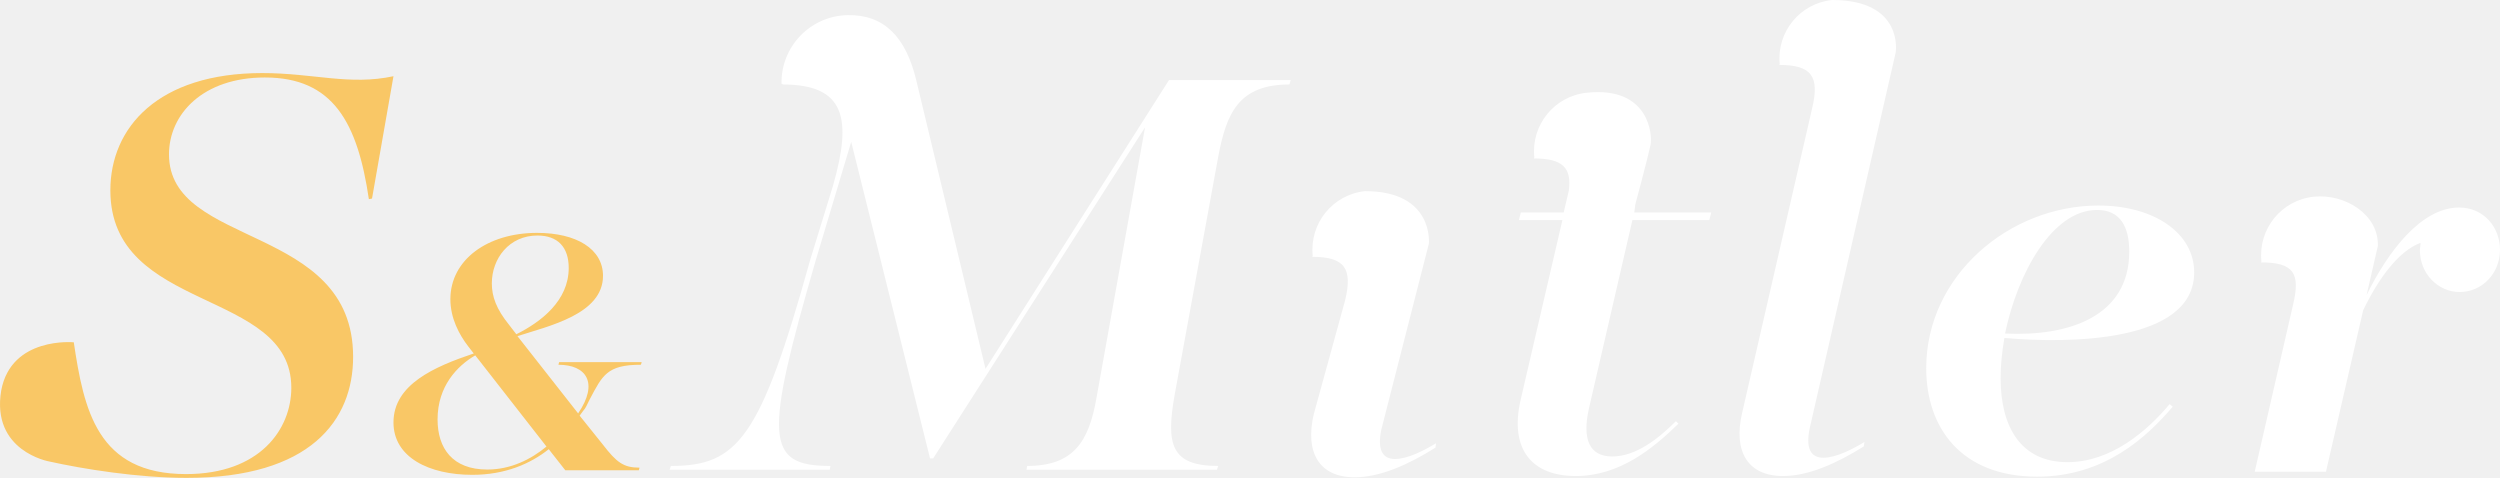
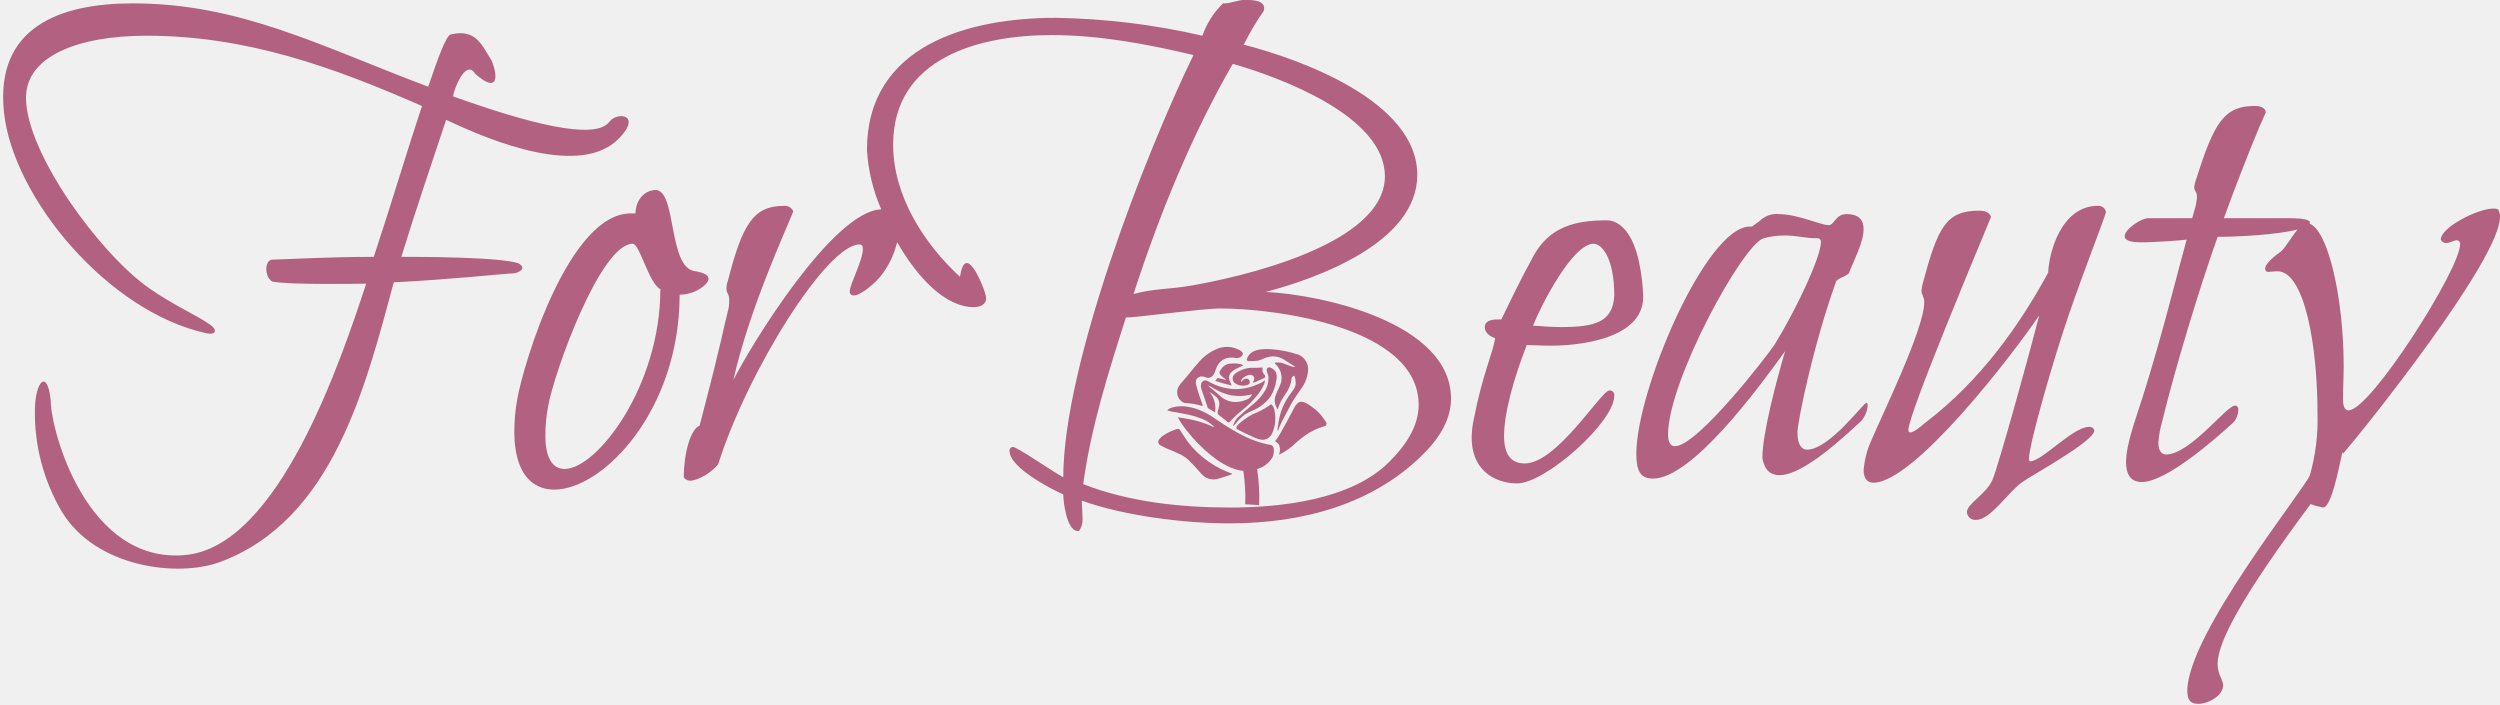
- <svg xmlns="http://www.w3.org/2000/svg" viewBox="0 0 543.18 103.828" height="110.749" width="579.392">
-   <path d="M56.992 15.875c-22.604 0-33.015 11.781-33.015 25.483 0 26.713 39.316 21.233 39.316 42.88 0 9.04-6.849 18.768-22.877 18.768-19.317 0-22.193-13.975-24.387-28.633 0 0-13.552-1.295-15.76 10.432-2.257 13.239 10.417 15.461 10.417 15.461 7.4 1.644 19.318 3.562 29.867 3.562 26.85 0 36.168-12.467 36.168-26.304 0-29.044-40.005-23.564-40.005-43.976 0-8.768 7.397-16.713 20.825-16.713 14.796 0 20.137 9.725 22.603 26.44l.685-.136 4.66-26.578c-9.59 2.054-17.4-.686-28.497-.686m48.886 86.145c-7.533 0-10.809-4.585-10.809-10.89 0-7.206 4.259-11.628 8.189-13.92l15.475 19.815c-3.356 2.784-7.779 4.994-12.855 4.994m10.891-50.847c4.423 0 6.796 2.537 6.796 7.042 0 7.121-5.977 11.708-11.382 14.41l-1.638-2.127c-2.7-3.36-3.685-6.062-3.685-8.927 0-5.405 3.768-10.398 9.91-10.398m4.553 28.078c6.059 0 8.822 3.915 4.29 10.57l-13.184-16.786c6.796-2.211 18.586-4.75 18.586-13.101 0-5.815-5.73-9.336-14.328-9.336-10.81 0-18.834 5.897-18.834 14.412 0 4.094 1.884 7.696 3.931 10.318l1.145 1.472c-8.515 2.866-17.441 6.716-17.441 14.985 0 7.615 7.781 11.383 17.115 11.383 7.124 0 12.609-2.375 16.622-5.569l3.603 4.585h15.966l.164-.573c-3.521 0-4.994-1.146-8.025-5.076l-4.994-6.222c1.474-2.13.789-.662 2.18-3.529 2.784-5.24 3.766-7.533 11.138-7.533l.16-.572h-17.93l-.164.572z" fill="#f9c766" />
-   <path d="M355.297 44.468s2.783-10.4 3.306-12.927c.482-1.904-.104-12.88-13.869-11.389-7.009.733-12.097 7.004-11.372 14.011l-.088.263c6.194 0 8.241 1.971 7.591 6.987l-1.12 4.752h-9.315l-.41 1.643h9.452l-9.042 38.908c-2.603 11.096 2.603 16.712 11.918 16.712 9.591 0 16.852-6.027 22.332-11.37l-.548-.547c-3.7 3.7-8.632 7.671-13.837 7.671-4.933 0-6.577-3.699-5.07-10.412l9.454-40.962h16.713l.41-1.643H355.09l.208-1.697zM398.056 0c-6.96.726-12.022 6.919-11.38 13.867l-.08.24c7.123 0 8.767 2.603 7.123 9.454L378.514 89.73c-1.92 8.219 1.094 13.699 8.905 13.699 5.48 0 11.644-2.74 17.535-6.438l.137-.96c-2.467 1.507-6.164 3.424-8.904 3.424-2.878 0-3.838-2.19-3.014-6.301l18.711-81.761S413.734 0 398.056 0m37.584 72.468c2.737-13.151 10.275-26.851 20-26.851 5.07 0 6.987 3.698 6.987 9.042 0 14.109-13.151 18.493-26.987 17.809m20.273-27.81c-19.316 0-37.398 15.205-37.398 35.345 0 12.877 7.533 23.562 24.11 23.562 14.658 0 23.838-8.63 29.453-15.205l-.683-.55c-4.932 5.893-12.742 12.605-22.193 12.605-10.139 0-14.522-7.67-14.522-18.22 0-2.74.273-5.617.82-8.767 13.838 1.231 41.238 1.094 41.238-14.249 0-8.494-8.63-14.521-20.825-14.521M214.124 80.14l-15.056-62.746c-2.235-9.266-6.914-14.266-14.917-14.106-8.088.161-14.513 6.847-14.35 14.935l.25-.005-.04.136c13.563 0 15.206 7.261 10.96 22.056l-4.932 16.03c-10.822 38.907-15.755 44.798-30.277 44.798l-.274.821h34.799l.136-.821c-14.249 0-14.385-6.028-3.15-44.799l7.671-25.62 17.125 68.775h.684l46.033-71.925-10.55 58.774c-1.645 9.451-4.933 14.795-15.07 14.795l-.137.821h41.373l.275-.821c-10.275 0-11.371-4.66-9.454-15.481l9.454-51.648c1.781-9.591 4.521-15.755 15.48-15.755l.274-.96h-26.44L214.124 80.14zM300.1 93.428l10.36-40.51s1.125-11.388-13.868-11.388c-7.01.731-12.1 7.004-11.374 14.011l-.086.263c7.123 0 8.767 2.602 7.123 9.454l-6.813 24.746c-1.92 8.217 1.095 13.699 8.905 13.699 5.48 0 11.645-2.74 17.535-6.439l.137-.959c-2.467 1.506-6.165 3.424-8.905 3.424-2.877 0-3.836-2.191-3.014-6.301m234.175-48.337c-8.142 0-15.394 9.439-20.084 19.029l2.447-10.657c.273-6.818-7.13-11.432-13.922-10.722-7.009.731-12.098 7.002-11.373 14.011l-.086.261c7.123 0 8.603 2.363 6.959 9.213l-8.328 36.266h15.48l3.1-13.452.003-.013 4.98-21.606c3.287-6.849 7.672-12.878 12.466-14.659 0 .549-.136 1.096-.136 1.644 0 5.07 3.972 9.044 8.63 9.044 4.795 0 8.769-3.974 8.769-9.18 0-4.795-3.425-9.179-8.905-9.179" fill="#fff" />
+ <svg xmlns="http://www.w3.org/2000/svg" width="490" height="138" viewBox="0 0 490 138">
+   <defs>
+     <style>
+       .cls-1 {
+         fill: #b26181;
+         fill-rule: evenodd;
+       }
+     </style>
+   </defs>
+   <path id="Фигура_7" data-name="Фигура 7" class="cls-1" d="M459.222,88.945c0-2.565-1.755,10.529-3.915,10.529a14.349,14.349,0,0,1-2.43-.675c-13.364,17.954-18.224,27-18.224,31.319,0,2.159,1.08,3.1,1.08,4.184,0,2.025-2.835,3.645-4.86,3.645-1.62,0-2.16-.81-2.16-2.565,0-11.069,23.219-39.823,24.029-42.253a39.849,39.849,0,0,0,1.485-12.149c0-13.365-2.565-27.809-7.83-27.809-0.81,0-1.62.135-1.89,0.135a0.618,0.618,0,0,1-.54-0.675c0-.54.675-1.62,2.97-3.24,0.9-.631,2.162-2.939,3.383-4.409-3.9,1.009-11.551,1.439-15.667,1.439-3.645,10.26-8.5,26.324-10.934,36.449a18.2,18.2,0,0,0-.675,3.915c0,1.62.675,2.295,1.485,2.295,4.724,0,11.879-9.585,13.5-9.585a0.676,0.676,0,0,1,.675.81,3.764,3.764,0,0,1-1.485,2.97c-2.835,2.565-12.554,11.2-17.414,11.2-2.295,0-3.1-1.62-3.1-3.915,0-3.645,2.16-9.18,3.24-12.689,3.915-12.419,6.615-23.624,8.639-30.914-0.81.135-5.939,0.54-9.044,0.54-2.3,0-3.105-.54-3.105-1.215,0-1.35,3.24-3.51,4.59-3.51h8.639l0.54-1.89a10.19,10.19,0,0,0,.405-2.295c0-1.08-.54-1.08-0.54-1.89a5.469,5.469,0,0,1,.405-1.62c3.51-11.2,5.535-14.309,11.475-14.309,1.215,0,2.025.4,2.16,1.215-1.08,2.295-4.455,10.395-8.235,20.789h13.1c2.7,0,3.779.4,3.779,0.81a0.568,0.568,0,0,1-.1.247c3.662,1.3,6.71,14.627,6.71,27.967,0,2.16-.135,4.32-0.135,6.48,0,1.485.405,2.16,1.08,2.16,4.32,0,21.869-27.674,21.869-32.534a0.683,0.683,0,0,0-.675-0.81c-0.54,0-1.35.54-2.025,0.54a1.112,1.112,0,0,1-1.08-.675c0-2.43,7.29-6.075,10.26-6.075a2,2,0,0,1,.945.135,2.425,2.425,0,0,1,.4,1.485C490,50.877,463.542,83.95,459.222,88.945Zm-61.558,1.08a0.339,0.339,0,0,0,.27.405c2.43-.135,8.37-6.75,11.474-6.75a0.929,0.929,0,0,1,1.08.675c0,2.16-12.284,8.775-14.309,10.26-2.835,2.16-6.075,7.29-8.91,7.29a1.66,1.66,0,0,1-1.755-1.485c0-1.755,3.645-3.375,5-6.345,1.215-2.835,7.425-25.379,9.18-32.264-5.13,7.56-24.434,32.8-32.534,32.8-1.215,0-1.89-.945-1.89-2.43a17.334,17.334,0,0,1,1.485-5.8c2.025-4.86,10.395-21.869,10.395-27.134,0-1.215-.54-1.35-0.54-2.295a8.814,8.814,0,0,1,.27-1.485c2.97-11.07,4.59-14.174,11.069-14.174,1.215,0,2.025.405,2.295,1.215-1.755,4.32-16.2,38.608-16.2,41.713,0,0.405.135,0.54,0.4,0.54,0.675,0,1.89-1.08,3.24-2.16,10.529-8.1,18.089-18.764,23.759-29.159,0.135-3.915,2.565-13.094,9.719-13.094a1.5,1.5,0,0,1,1.62,1.215c-0.945,2.97-4.185,11.07-7.154,19.709C402.659,69.776,397.664,87.055,397.664,90.025ZM348.8,93.13c-1.755,0-2.97-.945-3.375-3.375,0-4.86,2.835-15.389,4.455-20.924-5.265,7.29-18.225,24.974-25.919,24.974-2.43,0-3.24-1.485-3.24-4.86,0-12.419,13.634-44.548,22.274-44.548h0.4l1.485-1.08a4.7,4.7,0,0,1,3.78-1.35c3.645,0,8.234,2.16,9.719,2.16,1.215,0,1.35-2.16,3.51-2.16,2.565,0,3.375,1.215,3.375,2.97,0,2.565-2.025,6.345-2.835,8.5-0.27.675-2.295,1.08-2.565,1.755-4.454,12.419-7.559,27.4-7.559,29.564,0,2.43.81,3.375,1.89,3.375,4.319,0,11.069-9.18,11.609-9.18,0.135,0,.27.135,0.27,0.54a5.394,5.394,0,0,1-1.35,3.1C362.024,85.03,353.655,93.13,348.8,93.13Zm8.1-45.628a0.683,0.683,0,0,0-.675-0.81h-0.4c-1.89,0-3.645-.54-6.075-0.54a15.949,15.949,0,0,0-4.05.54c-4.05,1.08-18.764,27.944-18.764,38.473,0,1.62.54,2.295,1.35,2.295,4.454,0,18.359-18.089,19.574-19.979C352.17,60.461,356.894,50.337,356.894,47.5ZM304.111,67.751c-2.294,0-4.184-.135-4.859-0.135-2.7,6.885-4.455,13.5-4.455,17.819,0,3.645,1.35,5.4,4.05,5.4,6.344,0,14.984-14.309,16.6-14.309a0.9,0.9,0,0,1,.945,1.08c0,5.13-13.5,17.144-19.034,17.144-3.375,0-8.91-1.755-8.91-9.045a17.512,17.512,0,0,1,.405-3.51c1.755-9.045,3.78-12.959,4.185-15.929-0.54-.135-2.025-0.81-2.025-2.16,0-1.215,1.35-1.485,2.3-1.485h0.945c1.485-2.97,2.835-6.075,6.21-12.285,3.1-5.8,8.1-7.155,14.444-7.155,2.835,0,5.265,2.97,6.345,8.235a37.29,37.29,0,0,1,.81,6.75C322.066,66.671,308.836,67.751,304.111,67.751Zm8.235-19.979c-4.185,0-10.394,12.284-11.879,16.064,0.945,0,2.97.27,5.4,0.27,6.75,0,10.26-.945,10.53-6.21C316.4,50.607,313.966,47.772,312.346,47.772ZM284.4,78.146c0,3.915-2.16,7.425-4.725,10.125-10.125,10.665-24.569,14.31-38.744,14.31-8.774,0-20.654-1.485-28.889-4.455,0,1.215.135,2.3,0.135,3.51a3.915,3.915,0,0,1-.675,2.43c-2.429.405-3.1-5.805-3.1-7.155-2.43-1.08-10.53-5.265-10.53-8.5a0.683,0.683,0,0,1,.675-0.81c0.81,0,8.235,5.13,9.855,5.94,0-22,16.064-63.312,25.514-82.752-9.045-2.16-18.5-3.915-27.809-3.915-13.9,0-31.049,4.32-31.049,21.464,0,9.99,5.94,19.3,13.094,25.919,0.135-.675.405-2.7,1.35-2.7,1.485,0,3.78,5.8,3.78,6.885,0,1.35-1.35,1.755-2.43,1.755-5.589,0-11.065-5.824-15.013-12.745a17.418,17.418,0,0,1-2.806,6.131c-1.35,1.89-4.32,4.32-5.67,4.32a0.716,0.716,0,0,1-.81-0.81c0-1.35,2.565-6.075,2.565-8.235,0-.675-0.135-0.945-0.675-0.945-6.344,0-21.869,24.7-27.674,43.063-1.08,1.485-3.914,3.24-5.534,3.24a1.418,1.418,0,0,1-1.215-.675c0-4.725,1.35-9.45,3.105-10.125,4.859-18.629,4.454-18.224,5.534-22.409a7.135,7.135,0,0,0,.27-2.16c0-1.35-.54-1.215-0.54-2.295a3.776,3.776,0,0,1,.27-1.485c2.835-11.07,5-14.714,10.935-14.714a1.764,1.764,0,0,1,1.89,1.08C154,45.207,146.84,60.6,143.735,74.5c3.355-6.71,19.516-33.16,28.99-33.471a33.734,33.734,0,0,1-2.8-11.617c0-20.654,20.114-25.919,36.989-25.919A137.3,137.3,0,0,1,235.666,7a16.5,16.5,0,0,1,4.05-6.345c1.215,0.135,2.835-.675,4.32-0.675,1.215,0,4.32,0,3.645,2.16a53.311,53.311,0,0,0-3.915,6.615c11.07,2.835,34.019,11.07,34.019,25.514,0,13.23-19.439,20.249-29.7,22.949C259.291,57.761,284.4,63.3,284.4,78.146Zm-12.96-43.6c0-11.879-20.789-19.439-29.7-22h-0.135c-8.1,14.039-14.444,29.7-19.439,45.088,3.78-1.08,7.29-.945,11.07-1.62C242.821,54.387,271.44,48.042,271.44,34.542ZM239.176,60.461c-3.644,0-17.279,1.89-18.494,1.755-3.375,10.53-6.885,21.6-8.37,32.669,8.91,3.51,19.17,4.59,28.754,4.59,9.99,0,23.894-1.485,31.319-9.045,2.97-2.97,5.67-6.75,5.67-11.069C278.055,64.106,250.111,60.461,239.176,60.461ZM255.718,85.4c-0.571.416-1.117,0.87-1.656,1.328a12.355,12.355,0,0,1-3.216,2.327,0.836,0.836,0,0,1-.147.021c0.344-1.1.265-2.065-.845-2.619,0.348,0.172,3.473-5.912,3.789-6.484a2.8,2.8,0,0,1,.862-1.084c0.819-.514,2.193.5,2.825,1.007a8.583,8.583,0,0,1,1.836,1.78c0.229,0.333.482,0.65,0.691,0.994a0.515,0.515,0,0,1-.332.879A12.88,12.88,0,0,0,255.718,85.4Zm-2.692-6.136q-0.9,1.686-1.783,3.378c-0.261.5-.452,1.035-0.678,1.553a0.464,0.464,0,0,1-.186.264,3.168,3.168,0,0,1,.1-0.908c0.043-.311.088-0.622,0.141-0.931a13.784,13.784,0,0,1,.417-1.8c0.044-.141.092-0.282,0.142-0.421a12.853,12.853,0,0,1,1.452-2.811c0.525-.78,1.43-1.6,1.322-2.63,0-.017,0-0.034,0-0.051a4.3,4.3,0,0,0-.248-1.273,0.737,0.737,0,0,0-.586.848,6.222,6.222,0,0,1-1.128,2.678c-0.321.5-.659,0.987-0.944,1.508a9.915,9.915,0,0,0-.618,1.606c-0.067-.123-0.138-0.236-0.193-0.356a2.789,2.789,0,0,1-.329-2.055c0.126-.408.292-0.8,0.454-1.2a16.457,16.457,0,0,0,.677-1.536,3.69,3.69,0,0,0-.874-3.6,0.864,0.864,0,0,1-.318-0.454,4.632,4.632,0,0,1,1.274.019c0.668,0.18,1.3.488,1.953,0.722a5.5,5.5,0,0,0,.776.148,1.846,1.846,0,0,0-.246-0.258c-0.711-.451-1.421-0.909-2.144-1.342a3.949,3.949,0,0,0-2.689-.435c-0.794.127-1.435,0.58-2.2,0.768a11.1,11.1,0,0,1-1.573.068,0.727,0.727,0,0,1-.652-0.161c0.467-2.239,3.12-2.274,4.917-2.147a21.938,21.938,0,0,1,5.231,1.058,3.131,3.131,0,0,1,1.9,3.054,6.857,6.857,0,0,1-1.322,3.564C254.38,77.176,253.613,78.153,253.026,79.259Zm1.329-9.871,0.042,0.006c0.042,0.006.084,0.014,0.125,0.022a4.218,4.218,0,0,1,.49.2,2.051,2.051,0,0,1,.905,1.011c0,0.01.007,0.02,0.011,0.031a2.047,2.047,0,0,0-.916-1.024A3.28,3.28,0,0,0,254.355,69.388ZM241.2,73.114a1.487,1.487,0,0,0-.08,1.724c0.094,0.2.167,0.406,0.292,0.714a30.316,30.316,0,0,1-3.233-.9l0.466-.572,1.653,0.37,0.022-.055c-0.276-.211-0.568-0.4-0.825-0.637-0.723-.661-0.536-0.866-0.024-1.587a2.315,2.315,0,0,1,1.951-.909,4.814,4.814,0,0,1,1.94.177c0.107,0.045.209,0.105,0.324,0.164-0.617.3-1.207,0.564-1.766,0.88A2.727,2.727,0,0,0,241.2,73.114Zm1.032-2.93a3.61,3.61,0,0,0-2.184.139,3.141,3.141,0,0,0-1.509,1.475c-0.239.506-.342,1.075-0.63,1.554a1.392,1.392,0,0,1-1.047.72c-0.432.012-.815-0.3-1.258-0.3a1.227,1.227,0,0,0-1.135.632,1.7,1.7,0,0,0-.015,1.067,35.766,35.766,0,0,0,1.267,3.891,1.314,1.314,0,0,1,.026.224c-0.332-.089-0.622-0.18-0.918-0.244-0.425-.09-0.85-0.178-1.28-0.237-0.474-.064-0.953-0.093-1.43-0.141a0.487,0.487,0,0,1-.16-0.052,2.282,2.282,0,0,1-1.013-3.021,6.794,6.794,0,0,1,1.064-1.378c1.036-1.159,1.943-2.431,3-3.571a9.4,9.4,0,0,1,3.765-2.656,5.14,5.14,0,0,1,3.427,0c0.648,0.247,2.119.844,0.974,1.665A1.423,1.423,0,0,1,242.23,70.183Zm7.252,14.408a2.679,2.679,0,0,1-1.027,1.353,1.976,1.976,0,0,1-1.174.237,3.882,3.882,0,0,1-1.256-.348c-1.188-.536-2.372-1.077-3.523-1.686-1.029-.541,2.522-2.726,2.979-2.938A17.651,17.651,0,0,0,248.7,79.55c0.262-.195.34-0.392,0.59-0.192,0.566,0.452.642,1.883,0.664,2.539A6.553,6.553,0,0,1,249.482,84.592Zm-11.325-3.773c-0.479-.276-0.916-0.526-1.349-0.783a0.311,0.311,0,0,1-.108-0.164c-0.238-.693-0.47-1.388-0.706-2.082-0.182-.532-0.371-1.062-0.546-1.6A1.748,1.748,0,0,1,235.514,75a0.872,0.872,0,0,1,1.146-.349,11.01,11.01,0,0,0,5.614,1.619,10.532,10.532,0,0,0,2.989-.473,10.01,10.01,0,0,0,1.41-.558,3.922,3.922,0,0,0,1.239-.723,2.307,2.307,0,0,1-.116.726,10.133,10.133,0,0,1-1.8,2.728c-0.456.5-.9,1.023-1.4,1.479-0.621.569-1.309,1.062-1.939,1.62a20.465,20.465,0,0,0-1.494,1.475c-0.3.329-.363,0.349-0.7,0.059a17.217,17.217,0,0,0-1.529-1.219,0.625,0.625,0,0,1-.234-0.767c0.08-.394.212-0.781,0.263-1.177a1.86,1.86,0,0,0-.674-1.729,11.209,11.209,0,0,0-1.235-.9A5.048,5.048,0,0,1,238.157,80.819Zm0.991-3.2a4.483,4.483,0,0,0,3.092,1.178,5.261,5.261,0,0,0,2-.445,1.945,1.945,0,0,0,1.2-1.084c-0.52.107-.971,0.236-1.43,0.285a8.94,8.94,0,0,1-3.281-.2,11.708,11.708,0,0,1-3.352-1.54,3.808,3.808,0,0,0-.661-0.272C237.532,76.262,238.388,76.889,239.148,77.616Zm8.766-4.055c0.314,0.494-.44.658-0.743,0.8-0.456.209-.9,0.438-1.373,0.618,0,0,0,0,0,0l-0.006,0c-0.115.02-.206,0-0.2-0.125a0.006,0.006,0,0,1,0,0,1.477,1.477,0,0,0,.242-0.765,0.705,0.705,0,0,0-.334-0.512,1.089,1.089,0,0,0-.817-0.056,2.525,2.525,0,0,0-1.065.568,1.162,1.162,0,0,0-.288.359,0.566,0.566,0,0,0-.025.45,1.257,1.257,0,0,1,.852-0.694,0.75,0.75,0,0,1,.688.284,0.619,0.619,0,0,1,0,.73,0.955,0.955,0,0,1-.613.284,2.623,2.623,0,0,1-2.268-.466,1.205,1.205,0,0,1-.355-1.062,1.347,1.347,0,0,1,.477-0.738,5.712,5.712,0,0,1,3.2-1.156c0.384-.019.769,0.01,1.154,0,0.327,0,.646-0.062.967-0.062l0,0a0.371,0.371,0,0,1,.056.326,1.956,1.956,0,0,0-.028.339,1.245,1.245,0,0,0,.268.621A2.533,2.533,0,0,1,247.914,73.561Zm0.459-1.366c0.491-.621,1.607.4,1.764,0.886a3.289,3.289,0,0,1-.01,1.614,8.283,8.283,0,0,1-1.055,2.946,8.156,8.156,0,0,1-3.3,2.706,14.124,14.124,0,0,0-1.8.9,8.64,8.64,0,0,0-1.617,1.58,3.479,3.479,0,0,1-.386.476l-0.021.017a1.22,1.22,0,0,0-.3.169,4.116,4.116,0,0,1,1.56-2.206c0.725-.7,1.523-1.313,2.289-1.964a9.966,9.966,0,0,0,2.6-3.019,4.8,4.8,0,0,0,.519-2.472C248.588,73.4,248.057,72.594,248.373,72.195Zm-15.659,7.518a10.878,10.878,0,0,1,3.144.985c0.469,0.223.927,0.469,1.374,0.732,3.738,2.549,7.325,4.976,11.84,5.785a0.624,0.624,0,0,1,.253.1c0.594,0.414.331,1.828,0.074,2.313a5.137,5.137,0,0,1-3,2.306A37.914,37.914,0,0,1,246.788,99l-2.726-.16a35.252,35.252,0,0,0-.37-6.55,5.378,5.378,0,0,1-1.025-.167,10.79,10.79,0,0,1-2.906-1.221c-0.433-.269-0.862-0.506-1.279-0.809q-0.657-.477-1.285-0.991a28.935,28.935,0,0,1-4.451-4.536,16.068,16.068,0,0,1-1.837-2.69,0.05,0.05,0,0,1,0-.01,0.6,0.6,0,0,1-.019-0.106,1.917,1.917,0,0,0,.753.147,25.214,25.214,0,0,1,3.16.651q0.81,0.233,1.6.527,0.395,0.147.785,0.31a4.085,4.085,0,0,0,.742.326c0.1-.071-0.031-0.128-0.094-0.183a6.826,6.826,0,0,0-1-.821,9.634,9.634,0,0,0-1.215-.612,15.4,15.4,0,0,0-2.576-.8c-0.713-.162-1.433-0.294-2.153-0.426a14.115,14.115,0,0,1-2.108-.43,1.64,1.64,0,0,1,.831-0.538A6.564,6.564,0,0,1,232.714,79.713Zm-1.359,4.693c0.5,0.743.941,1.512,1.485,2.224a18.113,18.113,0,0,0,1.761,1.983,18.922,18.922,0,0,0,4.785,3.347c0.68,0.339,1.4.591,2.105,0.881,0,0.032.006,0.062,0.008,0.094-0.954.31-1.893,0.689-2.866,0.913a3.033,3.033,0,0,1-3.065-.878c-0.829-.886-1.576-1.838-2.469-2.641l0,0-0.171-.186a6.164,6.164,0,0,0-2.077-1.3l-0.023-.01c-0.668-.331-1.36-0.616-2.053-0.889l-0.089-.035,0,0c-0.391-.191-0.781-0.388-1.168-0.586a1.41,1.41,0,0,1-.195-0.12l0,0a0.926,0.926,0,0,1-.266-0.343,0.756,0.756,0,0,1-.012-0.5,0,0,0,0,1,0,0,3.1,3.1,0,0,1,1.124-1.113,9.726,9.726,0,0,1,2.6-1.18A0.506,0.506,0,0,1,231.355,84.406ZM133.206,57.761c0,22.679-14.984,38.2-24.569,38.2-4.59,0-7.83-3.51-7.83-11.34a36.2,36.2,0,0,1,.54-6.21c1.35-7.695,10.26-36.583,22.274-36.583h0.945c0-2.295,1.485-4.59,4.05-4.59,4.05,0.405,2.295,15.389,7.695,15.929,1.755,0.27,2.565.81,2.565,1.485s-0.945,1.62-2.565,2.43A8.043,8.043,0,0,1,133.206,57.761Zm-9.18-9.989c-6.344,0-15.389,25.109-16.6,31.859a32.781,32.781,0,0,0-.54,5.67c0,4.59,1.485,6.615,3.78,6.615,6.345,0,18.764-16.2,18.764-35.234C127.131,55.467,125.376,47.772,124.026,47.772Zm-36.585-24.3c-2.835,8.64-5.67,16.739-8.775,26.864,2.835,0,20.114,0,23.084,1.35,1.485,0.945,0,1.755-1.08,1.89-1.35,0-12.284,1.215-23.489,1.755C71.647,75.716,65.3,101.905,43.163,110.139c-8.37,3.105-24.434,1.08-31.049-9.854A38.1,38.1,0,0,1,6.849,79.9c0.135-4.995,2.43-7.83,3.1-1.35,0,5.8,7.02,31.993,26.324,30.238,18.359-1.62,30.509-38.068,35.5-53.187-0.945,0-14.714.27-18.359-.4-1.62-.81-1.62-4.32,0-4.32,1.89,0,10.395-.54,19.844-0.54,3.24-9.72,6.615-21.059,9.45-29.564C65.437,13.213,48.428,7,28.718,7c-13.5,0-23.624,4.05-23.624,12.149,0,10.8,14.444,30.509,24.029,37.259,4.995,3.51,9.315,5.265,12.149,7.29,1.35,0.945,1.08,2.025-.81,1.62C21.159,61.136,2.529,38.727.774,21.988S11.844,0.659,26.018.659c21.059,0,36.719,8.37,57.913,16.334,1.89-5.535,3.51-10.125,4.455-10.26,4.86-1.08,5.94,1.89,7.965,5.13,1.485,3.645.945,6.345-3.24,2.565-1.89-2.97-4.185,3.24-4.32,4.455,14.309,5.13,27.809,8.775,30.644,4.995,1.485-2.025,6.479-1.485,1.89,3.24C113.9,34.812,96.486,27.793,87.441,23.473Z" />
</svg>
